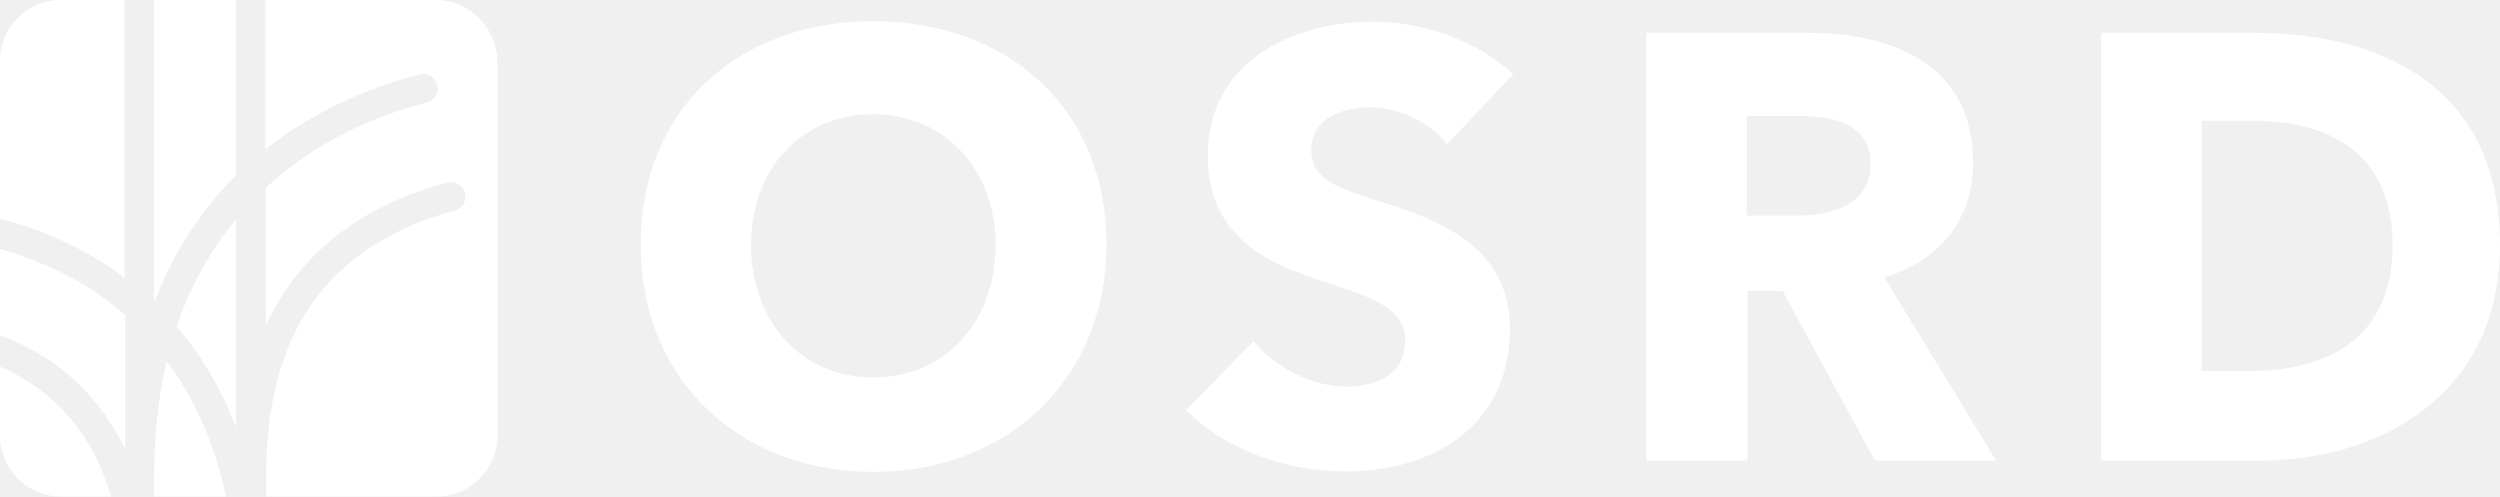
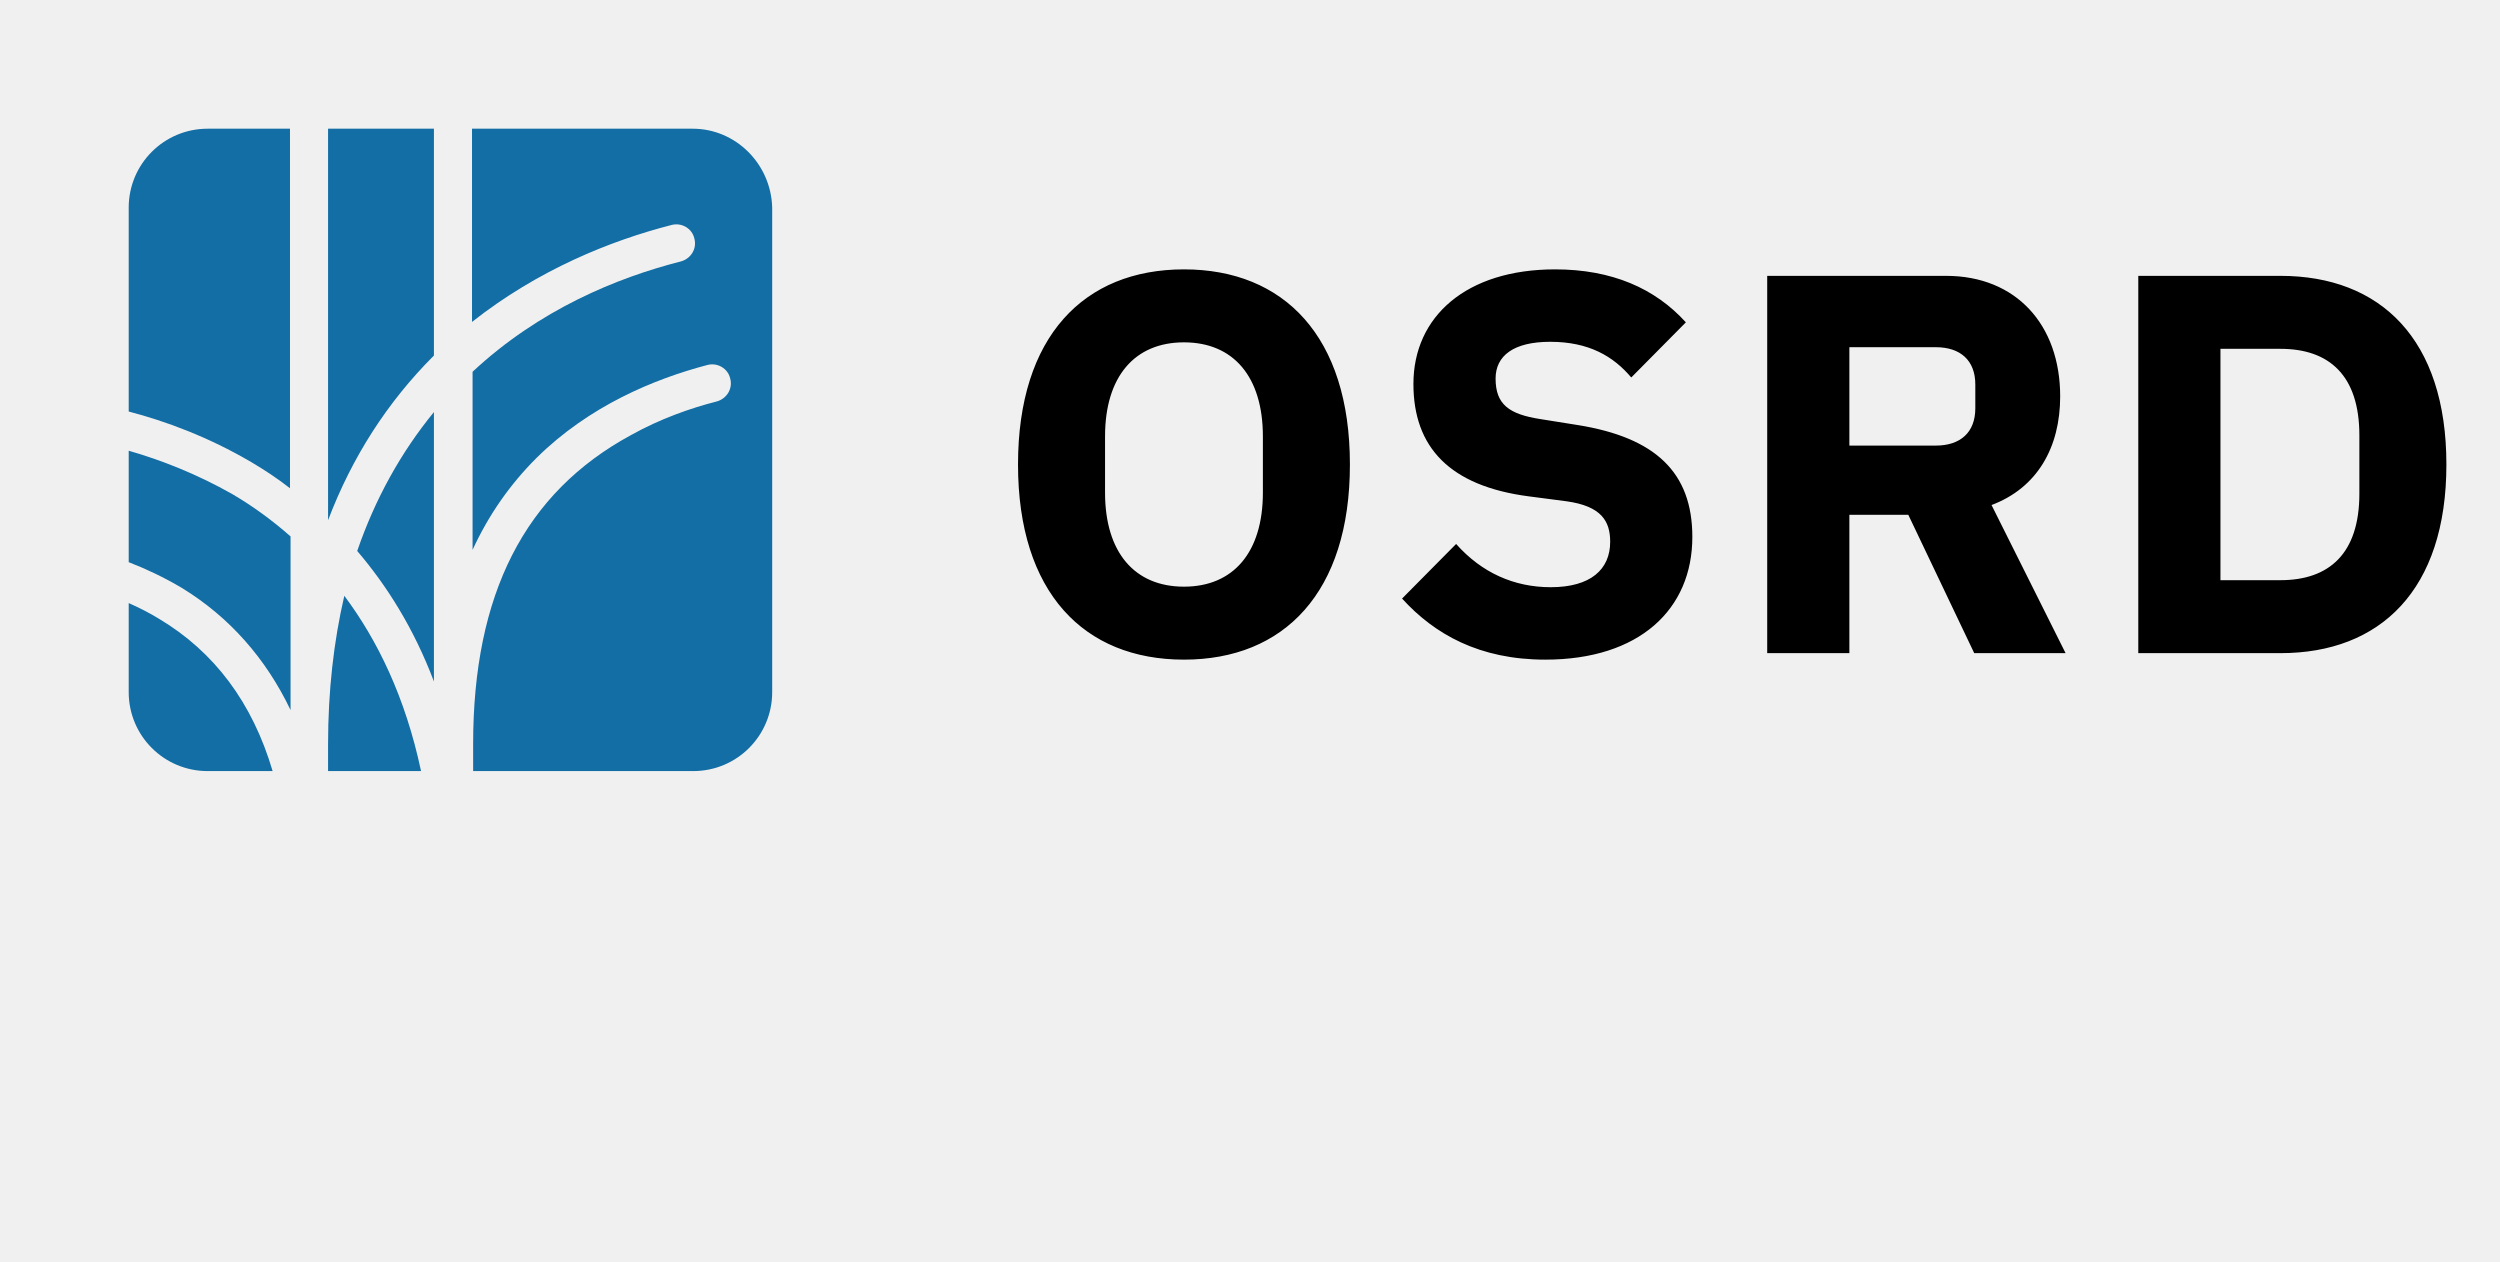
- <svg xmlns="http://www.w3.org/2000/svg" xml:space="preserve" id="svg36" width="110.767" height="22" x="0" y="0" version="1.1">
-   <style id="style1" type="text/css">.st9{fill:#fff}</style>
-   <g id="ok" transform="scale(.1918)">
-     <g id="g36">
-       <g id="g29">
-         <path id="path23" d="M38.5 83.4c-1.9 8.2-2.9 17-2.9 26.5v4.8h16.6c-2.8-13.2-7.8-23.4-13.7-31.3Z" class="st9" />
-         <path id="path24" d="M0 57.5v19.9c3.1 1.2 6.3 2.7 9.5 4.6 8.5 5.2 15 12.6 19.4 21.8v-31c-3.4-3-6.9-5.5-10.3-7.5-6.5-3.7-13-6.2-18.6-7.8Z" class="st9" />
-         <path id="path25" d="M35.6 69.9c4.3-11.3 10.6-21.1 18.9-29.4V0H35.6Z" class="st9" />
-         <path id="path26" d="M40.8 75.4c5.3 6.2 10.1 13.8 13.7 23.3V50.6C48.6 57.8 44 66.1 40.8 75.4Z" class="st9" />
-         <path id="path27" d="M100.7 0H61.3v34.5C73.1 25.2 86 20 96.9 17.2c1.8-.5 3.7.6 4.1 2.4.5 1.8-.6 3.6-2.4 4.1-11.4 2.9-25.3 8.6-37.2 19.7v31.8c2.9-6.3 6.7-11.7 11.4-16.4 9.4-9.3 21-14.1 30.5-16.6 1.8-.5 3.7.6 4.1 2.4.5 1.8-.6 3.6-2.4 4.1-4.7 1.2-10.1 3.1-15.3 6-19 10.3-28.2 28.4-28.2 55.2v4.8h39.3c7.8 0 14.1-6.3 14.1-14.1V14.1C114.7 6.3 108.4 0 100.7 0Z" class="st9" />
-         <path id="path28" d="M22 59.6c2.2 1.3 4.5 2.8 6.8 4.6V0H14.1C6.3 0 0 6.3 0 14.1v36.4c6.5 1.7 14.2 4.5 22 9.1z" class="st9" />
-         <path id="path29" d="M5.4 87.5c-1.8-1.1-3.6-2-5.4-2.8v15.9c0 7.8 6.3 14.1 14.1 14.1h11.6c-3.6-12.2-10.4-21.3-20.3-27.2Z" class="st9" />
-       </g>
-       <g id="g30">
-         <path id="path30" d="M201.7 109c-30.8 0-53.7-21.2-53.7-52.5 0-31.7 22.9-51.6 53.7-51.6 31 0 53.9 20 53.9 51.6-.1 31.3-23 52.5-53.9 52.5zm0-82.6c-16.7 0-28.2 12.8-28.2 30.1 0 17.9 11.6 30.7 28.2 30.7S230 74.4 230 56.6c0-17.3-11.6-30.2-28.3-30.2z" class="st9" />
-       </g>
-       <g id="g32">
-         <g id="g31">
-           <path id="path31" d="M334.3 33.3c-4-5.2-11.4-8.5-17.6-8.5-6.2 0-13.8 2.1-13.8 9.9 0 6.6 5.9 8.7 15.2 11.6 13.4 4.3 30.7 10 30.7 29.7 0 22.7-18.3 32.9-37.8 32.9-14.1 0-28.3-5.2-37-14.2l15.6-15.9c4.7 6 13.5 10.5 21.3 10.5 7.3 0 13.7-2.8 13.7-10.7 0-7.5-7.5-9.9-20.5-14.1C291.6 60.3 279 53.9 279 36c0-21.9 19.8-31 38.2-31 11.2 0 23.7 4.2 32.4 12.1z" class="st9" />
-         </g>
-       </g>
-       <g id="g34">
-         <g id="g33">
-           <path id="path32" d="m433.1 106.4-21.3-39.2h-8.1v39.2h-23.4V7.6H418c19 0 37.8 7.3 37.8 29.9 0 13.3-7.8 22.7-20.5 26.6l25.8 42.3zm-16.9-79.6h-12.7v23h11.3c7.7 0 17.3-2 17.3-12 0-9.2-8.7-11-15.9-11z" class="st9" />
-         </g>
-       </g>
-       <g id="g35">
-         <path id="path34" d="M522.2 106.4h-36.8V7.6H521c28 0 56.5 11.7 56.5 49.1 0 34.7-28.1 49.7-55.3 49.7zm-1.7-78.5h-11.9v57.8h11.3c17 0 32.8-7 32.8-29 0-22.2-15.8-28.8-32.2-28.8z" class="st9" />
-       </g>
-     </g>
-   </g>
+ <svg xmlns="http://www.w3.org/2000/svg" width="111" height="56">
+   <path transform="translate(44 4)" d="M8.568 25.288C13.008 25.288 15.936 22.312 15.936 16.624C15.936 10.936 13.008 7.96 8.568 7.96C4.128 7.96 1.2 10.936 1.2 16.624C1.2 22.312 4.128 25.288 8.568 25.288ZM8.568 22.048C6.384 22.048 5.064 20.536 5.064 17.872L5.064 15.376C5.064 12.712 6.384 11.2 8.568 11.2C10.752 11.2 12.072 12.712 12.072 15.376L12.072 17.872C12.072 20.536 10.752 22.048 8.568 22.048ZM24.612 25.288C28.788 25.288 31.14 23.056 31.14 19.84C31.14 16.96 29.484 15.424 26.052 14.872L24.396 14.608C23.004 14.392 22.404 13.96 22.404 12.808C22.404 11.8 23.196 11.176 24.828 11.176C26.556 11.176 27.636 11.824 28.428 12.76L30.852 10.312C29.484 8.8 27.564 7.96 25.044 7.96C21.108 7.96 18.756 10.048 18.756 13.048C18.756 15.856 20.364 17.584 23.892 18.04L25.548 18.256C27.108 18.472 27.492 19.144 27.492 20.056C27.492 21.28 26.628 22.072 24.852 22.072C23.22 22.072 21.78 21.424 20.652 20.152L18.252 22.576C19.692 24.16 21.684 25.288 24.612 25.288ZM38.112 18.856L40.728 18.856L43.656 25L47.712 25L44.424 18.424C46.464 17.656 47.472 15.856 47.472 13.6C47.472 10.408 45.504 8.248 42.408 8.248L34.464 8.248L34.464 25L38.112 25L38.112 18.856ZM38.112 15.784L38.112 11.416L41.952 11.416C43.032 11.416 43.704 11.992 43.704 13.072L43.704 14.128C43.704 15.208 43.032 15.784 41.952 15.784L38.112 15.784ZM50.94 25L57.252 25C61.692 25 64.62 22.192 64.62 16.624C64.62 11.056 61.692 8.248 57.252 8.248L50.94 8.248L50.94 25ZM54.588 21.76L54.588 11.488L57.252 11.488C59.412 11.488 60.756 12.664 60.756 15.328L60.756 17.92C60.756 20.584 59.412 21.76 57.252 21.76L54.588 21.76Z" />
+   <path fill="#126EA5" transform="translate(5.71429 5.71429)" d="M9.573 20.739C11.041 22.703 12.284 25.239 12.98 28.522L8.852 28.522L8.852 27.328C8.852 24.966 9.101 22.777 9.573 20.739L9.573 20.739ZM13.552 12.582L13.552 24.543C12.657 22.181 11.463 20.291 10.146 18.749C10.941 16.437 12.085 14.373 13.552 12.582L13.552 12.582ZM13.552 0L13.552 10.071C11.488 12.135 9.921 14.572 8.852 17.382L8.852 0L13.552 0ZM0 21.062C0.448 21.261 0.895 21.484 1.343 21.758C3.804 23.225 5.495 25.488 6.39 28.522L3.506 28.522C1.566 28.522 0 26.955 0 25.015L0 21.062ZM0 14.298C1.392 14.696 3.008 15.318 4.625 16.238C5.47 16.735 6.341 17.357 7.186 18.103L7.186 25.811C6.092 23.524 4.476 21.684 2.362 20.391C1.566 19.918 0.771 19.545 0 19.246L0 14.298ZM7.161 0L7.161 15.964C6.589 15.517 6.017 15.144 5.47 14.82C3.531 13.677 1.616 12.98 0 12.557L0 3.506C0 1.567 1.566 0 3.506 0L7.161 0ZM25.04 0L15.243 0L15.243 8.579C18.177 6.266 21.385 4.973 24.095 4.277C24.543 4.153 25.015 4.426 25.115 4.874C25.239 5.322 24.966 5.769 24.518 5.893C21.683 6.614 18.227 8.032 15.268 10.792L15.268 18.7C15.989 17.133 16.934 15.79 18.103 14.622C20.44 12.309 23.325 11.115 25.687 10.493C26.134 10.369 26.607 10.643 26.706 11.091C26.831 11.538 26.557 11.986 26.11 12.11C24.941 12.408 23.598 12.881 22.305 13.602C17.58 16.163 15.293 20.664 15.293 27.328L15.293 28.522L25.065 28.522C27.005 28.522 28.571 26.955 28.571 25.015L28.571 3.506C28.521 1.567 26.955 0 25.04 0L25.04 0Z" fill-rule="evenodd" />
</svg>
